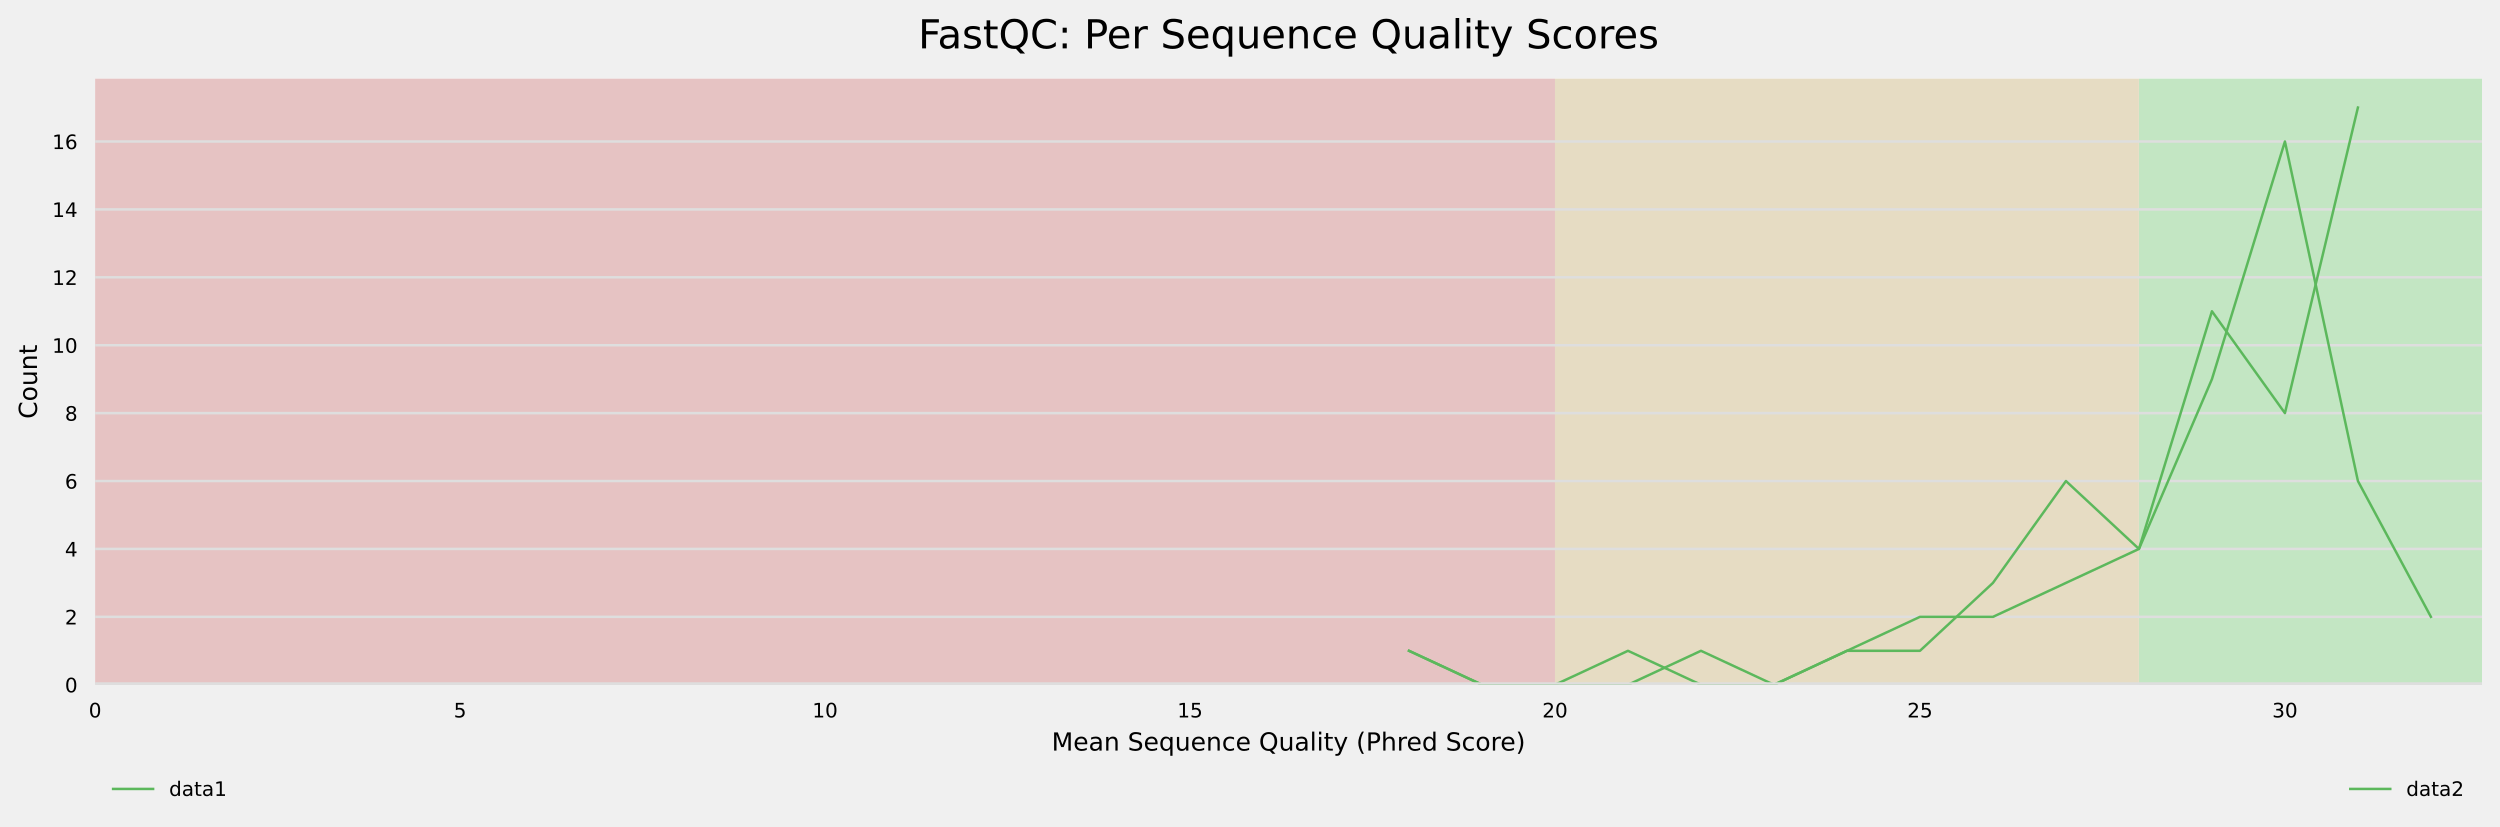
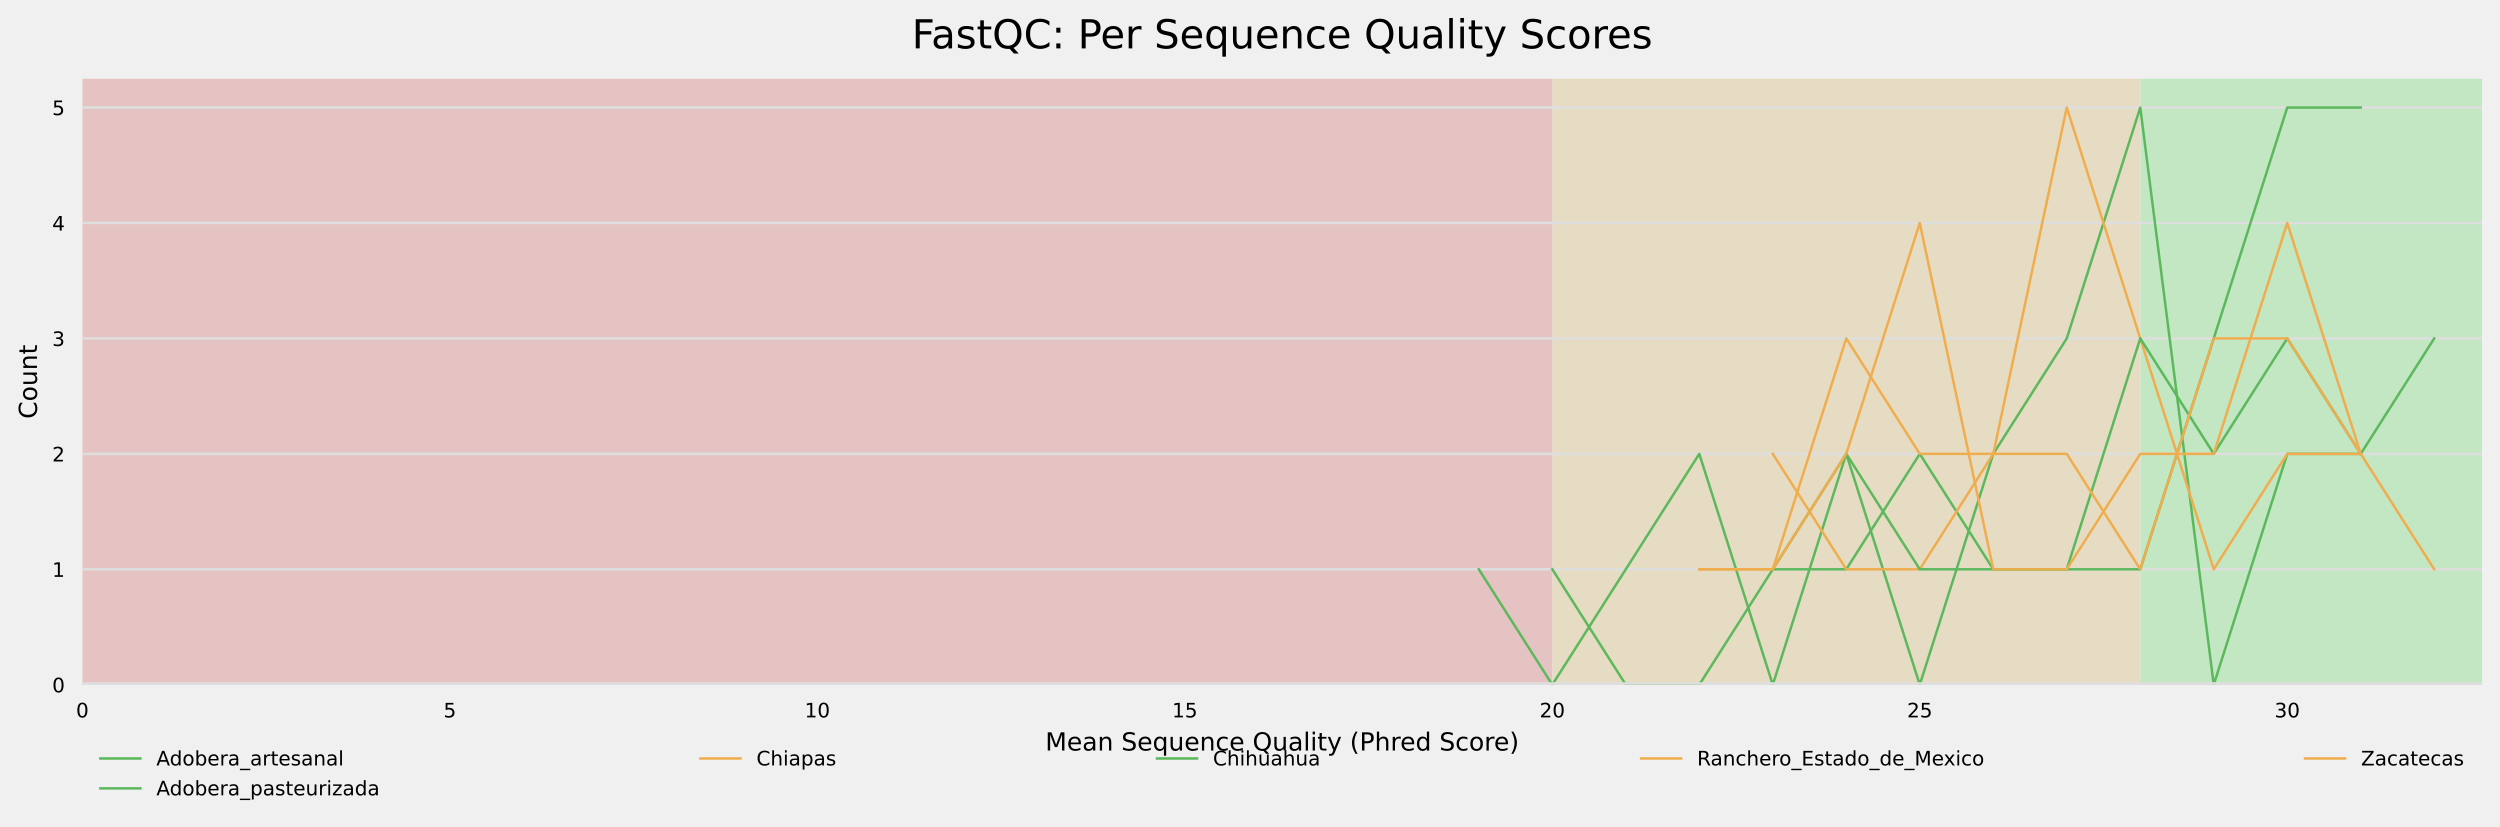
- <svg xmlns="http://www.w3.org/2000/svg" xmlns:xlink="http://www.w3.org/1999/xlink" width="1000.318pt" height="330.542pt" viewBox="0 0 1000.318 330.542" version="1.1">
+ <svg xmlns="http://www.w3.org/2000/svg" xmlns:xlink="http://www.w3.org/1999/xlink" width="1000.358pt" height="330.542pt" viewBox="0 0 1000.358 330.542" version="1.1">
  <defs>
    <style type="text/css">*{stroke-linejoin: round; stroke-linecap: butt}</style>
  </defs>
  <g id="figure_1">
    <g id="axes_1">
      <g id="patch_1">
-         <path d="M 38.058 273.99  L 993.118 273.99  L 993.118 31.483  L 38.058 31.483  z " style="fill: #ffffff" />
+         <path d="M 32.968 273.99  L 993.158 273.99  L 993.158 31.483  L 32.968 31.483  z " style="fill: #ffffff" />
      </g>
      <g id="patch_2">
-         <path d="M 855.847 273.99  L 2958.731 273.99  L 2958.731 31.483  L 855.847 31.483  z " clip-path="url(#p260c1f406e)" style="fill: #c3e6c3" />
+         <path d="M 856.408 273.99  L 2973.826 273.99  L 2973.826 31.483  L 856.408 31.483  z " clip-path="url(#p44d8671f5c)" style="fill: #c3e6c3" />
      </g>
      <g id="patch_3">
-         <path d="M 622.193 273.99  L 855.847 273.99  L 855.847 31.483  L 622.193 31.483  z " clip-path="url(#p260c1f406e)" style="fill: #e6dcc3" />
+         <path d="M 621.14 273.99  L 856.408 273.99  L 856.408 31.483  L 621.14 31.483  z " clip-path="url(#p44d8671f5c)" style="fill: #e6dcc3" />
      </g>
      <g id="patch_4">
-         <path d="M 38.058 273.99  L 622.193 273.99  L 622.193 31.483  L 38.058 31.483  z " clip-path="url(#p260c1f406e)" style="fill: #e6c3c3" />
+         <path d="M 32.968 273.99  L 621.14 273.99  L 621.14 31.483  L 32.968 31.483  z " clip-path="url(#p44d8671f5c)" style="fill: #e6c3c3" />
      </g>
      <g id="matplotlib.axis_1">
        <g id="xtick_1">
          <g id="text_1">
-             <g transform="translate(35.51313 287.0688)scale(0.08 -0.08)">
+             <g transform="translate(30.42312 287.0688)scale(0.08 -0.08)">
              <defs>
                <path id="DejaVuSans-30" d="M 2034 4250  Q 1547 4250 1301 3770  Q 1056 3291 1056 2328  Q 1056 1369 1301 889  Q 1547 409 2034 409  Q 2525 409 2770 889  Q 3016 1369 3016 2328  Q 3016 3291 2770 3770  Q 2525 4250 2034 4250  z M 2034 4750  Q 2819 4750 3233 4129  Q 3647 3509 3647 2328  Q 3647 1150 3233 529  Q 2819 -91 2034 -91  Q 1250 -91 836 529  Q 422 1150 422 2328  Q 422 3509 836 4129  Q 1250 4750 2034 4750  z " transform="scale(0.015625)" />
              </defs>
              <use xlink:href="#DejaVuSans-30" />
            </g>
          </g>
        </g>
        <g id="xtick_2">
          <g id="text_2">
-             <g transform="translate(181.5468 287.0688)scale(0.08 -0.08)">
+             <g transform="translate(177.466 287.0688)scale(0.08 -0.08)">
              <defs>
                <path id="DejaVuSans-35" d="M 691 4666  L 3169 4666  L 3169 4134  L 1269 4134  L 1269 2991  Q 1406 3038 1543 3061  Q 1681 3084 1819 3084  Q 2600 3084 3056 2656  Q 3513 2228 3513 1497  Q 3513 744 3044 326  Q 2575 -91 1722 -91  Q 1428 -91 1123 -41  Q 819 9 494 109  L 494 744  Q 775 591 1075 516  Q 1375 441 1709 441  Q 2250 441 2565 725  Q 2881 1009 2881 1497  Q 2881 1984 2565 2268  Q 2250 2553 1709 2553  Q 1456 2553 1204 2497  Q 953 2441 691 2322  L 691 4666  z " transform="scale(0.015625)" />
              </defs>
              <use xlink:href="#DejaVuSans-35" />
            </g>
          </g>
        </g>
        <g id="xtick_3">
          <g id="text_3">
-             <g transform="translate(325.0354 287.0688)scale(0.08 -0.08)">
+             <g transform="translate(321.9639 287.0688)scale(0.08 -0.08)">
              <defs>
                <path id="DejaVuSans-31" d="M 794 531  L 1825 531  L 1825 4091  L 703 3866  L 703 4441  L 1819 4666  L 2450 4666  L 2450 531  L 3481 531  L 3481 0  L 794 0  L 794 531  z " transform="scale(0.015625)" />
              </defs>
              <use xlink:href="#DejaVuSans-31" />
              <use xlink:href="#DejaVuSans-30" x="63.623" />
            </g>
          </g>
        </g>
        <g id="xtick_4">
          <g id="text_4">
-             <g transform="translate(471.069 287.0688)scale(0.08 -0.08)">
+             <g transform="translate(469.0068 287.0688)scale(0.08 -0.08)">
              <use xlink:href="#DejaVuSans-31" />
              <use xlink:href="#DejaVuSans-35" x="63.623" />
            </g>
          </g>
        </g>
        <g id="xtick_5">
          <g id="text_5">
-             <g transform="translate(617.1027 287.0688)scale(0.08 -0.08)">
+             <g transform="translate(616.0496 287.0688)scale(0.08 -0.08)">
              <defs>
                <path id="DejaVuSans-32" d="M 1228 531  L 3431 531  L 3431 0  L 469 0  L 469 531  Q 828 903 1448 1529  Q 2069 2156 2228 2338  Q 2531 2678 2651 2914  Q 2772 3150 2772 3378  Q 2772 3750 2511 3984  Q 2250 4219 1831 4219  Q 1534 4219 1204 4116  Q 875 4013 500 3803  L 500 4441  Q 881 4594 1212 4672  Q 1544 4750 1819 4750  Q 2544 4750 2975 4387  Q 3406 4025 3406 3419  Q 3406 3131 3298 2873  Q 3191 2616 2906 2266  Q 2828 2175 2409 1742  Q 1991 1309 1228 531  z " transform="scale(0.015625)" />
              </defs>
              <use xlink:href="#DejaVuSans-32" />
              <use xlink:href="#DejaVuSans-30" x="63.623" />
            </g>
          </g>
        </g>
        <g id="xtick_6">
          <g id="text_6">
-             <g transform="translate(763.1363 287.0688)scale(0.08 -0.08)">
+             <g transform="translate(763.0925 287.0688)scale(0.08 -0.08)">
              <use xlink:href="#DejaVuSans-32" />
              <use xlink:href="#DejaVuSans-35" x="63.623" />
            </g>
          </g>
        </g>
        <g id="xtick_7">
          <g id="text_7">
-             <g transform="translate(909.17 287.0688)scale(0.08 -0.08)">
+             <g transform="translate(910.1354 287.0688)scale(0.08 -0.08)">
              <defs>
                <path id="DejaVuSans-33" d="M 2597 2516  Q 3050 2419 3304 2112  Q 3559 1806 3559 1356  Q 3559 666 3084 287  Q 2609 -91 1734 -91  Q 1441 -91 1130 -33  Q 819 25 488 141  L 488 750  Q 750 597 1062 519  Q 1375 441 1716 441  Q 2309 441 2620 675  Q 2931 909 2931 1356  Q 2931 1769 2642 2001  Q 2353 2234 1838 2234  L 1294 2234  L 1294 2753  L 1863 2753  Q 2328 2753 2575 2939  Q 2822 3125 2822 3475  Q 2822 3834 2567 4026  Q 2313 4219 1838 4219  Q 1578 4219 1281 4162  Q 984 4106 628 3988  L 628 4550  Q 988 4650 1302 4700  Q 1616 4750 1894 4750  Q 2613 4750 3031 4423  Q 3450 4097 3450 3541  Q 3450 3153 3228 2886  Q 3006 2619 2597 2516  z " transform="scale(0.015625)" />
              </defs>
              <use xlink:href="#DejaVuSans-33" />
              <use xlink:href="#DejaVuSans-30" x="63.623" />
            </g>
          </g>
        </g>
        <g id="text_8">
-           <g transform="translate(420.7959 300.331)scale(0.1 -0.1)">
+           <g transform="translate(418.2709 300.331)scale(0.1 -0.1)">
            <defs>
              <path id="DejaVuSans-4d" d="M 628 4666  L 1569 4666  L 2759 1491  L 3956 4666  L 4897 4666  L 4897 0  L 4281 0  L 4281 4097  L 3078 897  L 2444 897  L 1241 4097  L 1241 0  L 628 0  L 628 4666  z " transform="scale(0.015625)" />
              <path id="DejaVuSans-65" d="M 3597 1894  L 3597 1613  L 953 1613  Q 991 1019 1311 708  Q 1631 397 2203 397  Q 2534 397 2845 478  Q 3156 559 3463 722  L 3463 178  Q 3153 47 2828 -22  Q 2503 -91 2169 -91  Q 1331 -91 842 396  Q 353 884 353 1716  Q 353 2575 817 3079  Q 1281 3584 2069 3584  Q 2775 3584 3186 3129  Q 3597 2675 3597 1894  z M 3022 2063  Q 3016 2534 2758 2815  Q 2500 3097 2075 3097  Q 1594 3097 1305 2825  Q 1016 2553 972 2059  L 3022 2063  z " transform="scale(0.015625)" />
              <path id="DejaVuSans-61" d="M 2194 1759  Q 1497 1759 1228 1600  Q 959 1441 959 1056  Q 959 750 1161 570  Q 1363 391 1709 391  Q 2188 391 2477 730  Q 2766 1069 2766 1631  L 2766 1759  L 2194 1759  z M 3341 1997  L 3341 0  L 2766 0  L 2766 531  Q 2569 213 2275 61  Q 1981 -91 1556 -91  Q 1019 -91 701 211  Q 384 513 384 1019  Q 384 1609 779 1909  Q 1175 2209 1959 2209  L 2766 2209  L 2766 2266  Q 2766 2663 2505 2880  Q 2244 3097 1772 3097  Q 1472 3097 1187 3025  Q 903 2953 641 2809  L 641 3341  Q 956 3463 1253 3523  Q 1550 3584 1831 3584  Q 2591 3584 2966 3190  Q 3341 2797 3341 1997  z " transform="scale(0.015625)" />
              <path id="DejaVuSans-6e" d="M 3513 2113  L 3513 0  L 2938 0  L 2938 2094  Q 2938 2591 2744 2837  Q 2550 3084 2163 3084  Q 1697 3084 1428 2787  Q 1159 2491 1159 1978  L 1159 0  L 581 0  L 581 3500  L 1159 3500  L 1159 2956  Q 1366 3272 1645 3428  Q 1925 3584 2291 3584  Q 2894 3584 3203 3211  Q 3513 2838 3513 2113  z " transform="scale(0.015625)" />
              <path id="DejaVuSans-20" transform="scale(0.015625)" />
              <path id="DejaVuSans-53" d="M 3425 4513  L 3425 3897  Q 3066 4069 2747 4153  Q 2428 4238 2131 4238  Q 1616 4238 1336 4038  Q 1056 3838 1056 3469  Q 1056 3159 1242 3001  Q 1428 2844 1947 2747  L 2328 2669  Q 3034 2534 3370 2195  Q 3706 1856 3706 1288  Q 3706 609 3251 259  Q 2797 -91 1919 -91  Q 1588 -91 1214 -16  Q 841 59 441 206  L 441 856  Q 825 641 1194 531  Q 1563 422 1919 422  Q 2459 422 2753 634  Q 3047 847 3047 1241  Q 3047 1584 2836 1778  Q 2625 1972 2144 2069  L 1759 2144  Q 1053 2284 737 2584  Q 422 2884 422 3419  Q 422 4038 858 4394  Q 1294 4750 2059 4750  Q 2388 4750 2728 4690  Q 3069 4631 3425 4513  z " transform="scale(0.015625)" />
              <path id="DejaVuSans-71" d="M 947 1747  Q 947 1113 1208 752  Q 1469 391 1925 391  Q 2381 391 2643 752  Q 2906 1113 2906 1747  Q 2906 2381 2643 2742  Q 2381 3103 1925 3103  Q 1469 3103 1208 2742  Q 947 2381 947 1747  z M 2906 525  Q 2725 213 2448 61  Q 2172 -91 1784 -91  Q 1150 -91 751 415  Q 353 922 353 1747  Q 353 2572 751 3078  Q 1150 3584 1784 3584  Q 2172 3584 2448 3432  Q 2725 3281 2906 2969  L 2906 3500  L 3481 3500  L 3481 -1331  L 2906 -1331  L 2906 525  z " transform="scale(0.015625)" />
              <path id="DejaVuSans-75" d="M 544 1381  L 544 3500  L 1119 3500  L 1119 1403  Q 1119 906 1312 657  Q 1506 409 1894 409  Q 2359 409 2629 706  Q 2900 1003 2900 1516  L 2900 3500  L 3475 3500  L 3475 0  L 2900 0  L 2900 538  Q 2691 219 2414 64  Q 2138 -91 1772 -91  Q 1169 -91 856 284  Q 544 659 544 1381  z M 1991 3584  L 1991 3584  z " transform="scale(0.015625)" />
              <path id="DejaVuSans-63" d="M 3122 3366  L 3122 2828  Q 2878 2963 2633 3030  Q 2388 3097 2138 3097  Q 1578 3097 1268 2742  Q 959 2388 959 1747  Q 959 1106 1268 751  Q 1578 397 2138 397  Q 2388 397 2633 464  Q 2878 531 3122 666  L 3122 134  Q 2881 22 2623 -34  Q 2366 -91 2075 -91  Q 1284 -91 818 406  Q 353 903 353 1747  Q 353 2603 823 3093  Q 1294 3584 2113 3584  Q 2378 3584 2631 3529  Q 2884 3475 3122 3366  z " transform="scale(0.015625)" />
              <path id="DejaVuSans-51" d="M 2522 4238  Q 1834 4238 1429 3725  Q 1025 3213 1025 2328  Q 1025 1447 1429 934  Q 1834 422 2522 422  Q 3209 422 3611 934  Q 4013 1447 4013 2328  Q 4013 3213 3611 3725  Q 3209 4238 2522 4238  z M 3406 84  L 4238 -825  L 3475 -825  L 2784 -78  Q 2681 -84 2626 -87  Q 2572 -91 2522 -91  Q 1538 -91 948 567  Q 359 1225 359 2328  Q 359 3434 948 4092  Q 1538 4750 2522 4750  Q 3503 4750 4090 4092  Q 4678 3434 4678 2328  Q 4678 1516 4351 937  Q 4025 359 3406 84  z " transform="scale(0.015625)" />
              <path id="DejaVuSans-6c" d="M 603 4863  L 1178 4863  L 1178 0  L 603 0  L 603 4863  z " transform="scale(0.015625)" />
              <path id="DejaVuSans-69" d="M 603 3500  L 1178 3500  L 1178 0  L 603 0  L 603 3500  z M 603 4863  L 1178 4863  L 1178 4134  L 603 4134  L 603 4863  z " transform="scale(0.015625)" />
              <path id="DejaVuSans-74" d="M 1172 4494  L 1172 3500  L 2356 3500  L 2356 3053  L 1172 3053  L 1172 1153  Q 1172 725 1289 603  Q 1406 481 1766 481  L 2356 481  L 2356 0  L 1766 0  Q 1100 0 847 248  Q 594 497 594 1153  L 594 3053  L 172 3053  L 172 3500  L 594 3500  L 594 4494  L 1172 4494  z " transform="scale(0.015625)" />
              <path id="DejaVuSans-79" d="M 2059 -325  Q 1816 -950 1584 -1140  Q 1353 -1331 966 -1331  L 506 -1331  L 506 -850  L 844 -850  Q 1081 -850 1212 -737  Q 1344 -625 1503 -206  L 1606 56  L 191 3500  L 800 3500  L 1894 763  L 2988 3500  L 3597 3500  L 2059 -325  z " transform="scale(0.015625)" />
              <path id="DejaVuSans-28" d="M 1984 4856  Q 1566 4138 1362 3434  Q 1159 2731 1159 2009  Q 1159 1288 1364 580  Q 1569 -128 1984 -844  L 1484 -844  Q 1016 -109 783 600  Q 550 1309 550 2009  Q 550 2706 781 3412  Q 1013 4119 1484 4856  L 1984 4856  z " transform="scale(0.015625)" />
              <path id="DejaVuSans-50" d="M 1259 4147  L 1259 2394  L 2053 2394  Q 2494 2394 2734 2622  Q 2975 2850 2975 3272  Q 2975 3691 2734 3919  Q 2494 4147 2053 4147  L 1259 4147  z M 628 4666  L 2053 4666  Q 2838 4666 3239 4311  Q 3641 3956 3641 3272  Q 3641 2581 3239 2228  Q 2838 1875 2053 1875  L 1259 1875  L 1259 0  L 628 0  L 628 4666  z " transform="scale(0.015625)" />
              <path id="DejaVuSans-68" d="M 3513 2113  L 3513 0  L 2938 0  L 2938 2094  Q 2938 2591 2744 2837  Q 2550 3084 2163 3084  Q 1697 3084 1428 2787  Q 1159 2491 1159 1978  L 1159 0  L 581 0  L 581 4863  L 1159 4863  L 1159 2956  Q 1366 3272 1645 3428  Q 1925 3584 2291 3584  Q 2894 3584 3203 3211  Q 3513 2838 3513 2113  z " transform="scale(0.015625)" />
              <path id="DejaVuSans-72" d="M 2631 2963  Q 2534 3019 2420 3045  Q 2306 3072 2169 3072  Q 1681 3072 1420 2755  Q 1159 2438 1159 1844  L 1159 0  L 581 0  L 581 3500  L 1159 3500  L 1159 2956  Q 1341 3275 1631 3429  Q 1922 3584 2338 3584  Q 2397 3584 2469 3576  Q 2541 3569 2628 3553  L 2631 2963  z " transform="scale(0.015625)" />
              <path id="DejaVuSans-64" d="M 2906 2969  L 2906 4863  L 3481 4863  L 3481 0  L 2906 0  L 2906 525  Q 2725 213 2448 61  Q 2172 -91 1784 -91  Q 1150 -91 751 415  Q 353 922 353 1747  Q 353 2572 751 3078  Q 1150 3584 1784 3584  Q 2172 3584 2448 3432  Q 2725 3281 2906 2969  z M 947 1747  Q 947 1113 1208 752  Q 1469 391 1925 391  Q 2381 391 2643 752  Q 2906 1113 2906 1747  Q 2906 2381 2643 2742  Q 2381 3103 1925 3103  Q 1469 3103 1208 2742  Q 947 2381 947 1747  z " transform="scale(0.015625)" />
              <path id="DejaVuSans-6f" d="M 1959 3097  Q 1497 3097 1228 2736  Q 959 2375 959 1747  Q 959 1119 1226 758  Q 1494 397 1959 397  Q 2419 397 2687 759  Q 2956 1122 2956 1747  Q 2956 2369 2687 2733  Q 2419 3097 1959 3097  z M 1959 3584  Q 2709 3584 3137 3096  Q 3566 2609 3566 1747  Q 3566 888 3137 398  Q 2709 -91 1959 -91  Q 1206 -91 779 398  Q 353 888 353 1747  Q 353 2609 779 3096  Q 1206 3584 1959 3584  z " transform="scale(0.015625)" />
              <path id="DejaVuSans-29" d="M 513 4856  L 1013 4856  Q 1481 4119 1714 3412  Q 1947 2706 1947 2009  Q 1947 1309 1714 600  Q 1481 -109 1013 -844  L 513 -844  Q 928 -128 1133 580  Q 1338 1288 1338 2009  Q 1338 2731 1133 3434  Q 928 4138 513 4856  z " transform="scale(0.015625)" />
            </defs>
            <use xlink:href="#DejaVuSans-4d" />
            <use xlink:href="#DejaVuSans-65" x="86.279" />
            <use xlink:href="#DejaVuSans-61" x="147.803" />
            <use xlink:href="#DejaVuSans-6e" x="209.082" />
            <use xlink:href="#DejaVuSans-20" x="272.461" />
            <use xlink:href="#DejaVuSans-53" x="304.248" />
            <use xlink:href="#DejaVuSans-65" x="367.725" />
            <use xlink:href="#DejaVuSans-71" x="429.248" />
            <use xlink:href="#DejaVuSans-75" x="492.725" />
            <use xlink:href="#DejaVuSans-65" x="556.104" />
            <use xlink:href="#DejaVuSans-6e" x="617.627" />
            <use xlink:href="#DejaVuSans-63" x="681.006" />
            <use xlink:href="#DejaVuSans-65" x="735.986" />
            <use xlink:href="#DejaVuSans-20" x="797.51" />
            <use xlink:href="#DejaVuSans-51" x="829.297" />
            <use xlink:href="#DejaVuSans-75" x="908.008" />
            <use xlink:href="#DejaVuSans-61" x="971.387" />
            <use xlink:href="#DejaVuSans-6c" x="1032.666" />
            <use xlink:href="#DejaVuSans-69" x="1060.449" />
            <use xlink:href="#DejaVuSans-74" x="1088.232" />
            <use xlink:href="#DejaVuSans-79" x="1127.441" />
            <use xlink:href="#DejaVuSans-20" x="1186.621" />
            <use xlink:href="#DejaVuSans-28" x="1218.408" />
            <use xlink:href="#DejaVuSans-50" x="1257.422" />
            <use xlink:href="#DejaVuSans-68" x="1317.725" />
            <use xlink:href="#DejaVuSans-72" x="1381.104" />
            <use xlink:href="#DejaVuSans-65" x="1419.967" />
            <use xlink:href="#DejaVuSans-64" x="1481.49" />
            <use xlink:href="#DejaVuSans-20" x="1544.967" />
            <use xlink:href="#DejaVuSans-53" x="1576.754" />
            <use xlink:href="#DejaVuSans-63" x="1640.23" />
            <use xlink:href="#DejaVuSans-6f" x="1695.211" />
            <use xlink:href="#DejaVuSans-72" x="1756.393" />
            <use xlink:href="#DejaVuSans-65" x="1795.256" />
            <use xlink:href="#DejaVuSans-29" x="1856.779" />
          </g>
        </g>
      </g>
      <g id="matplotlib.axis_2">
        <g id="ytick_1">
          <g id="line2d_1">
-             <path d="M 38.058 273.99  L 993.118 273.99  " clip-path="url(#p260c1f406e)" style="fill: none; stroke: #dedede; stroke-linecap: square" />
+             <path d="M 32.968 273.99  L 993.158 273.99  " clip-path="url(#p44d8671f5c)" style="fill: none; stroke: #dedede; stroke-linecap: square" />
          </g>
          <g id="text_9">
-             <g transform="translate(25.96813 277.0294)scale(0.08 -0.08)">
+             <g transform="translate(20.87813 277.0294)scale(0.08 -0.08)">
              <use xlink:href="#DejaVuSans-30" />
            </g>
          </g>
        </g>
        <g id="ytick_2">
          <g id="line2d_2">
-             <path d="M 38.058 246.818  L 993.118 246.818  " clip-path="url(#p260c1f406e)" style="fill: none; stroke: #dedede; stroke-linecap: square" />
+             <path d="M 32.968 227.798  L 993.158 227.798  " clip-path="url(#p44d8671f5c)" style="fill: none; stroke: #dedede; stroke-linecap: square" />
          </g>
          <g id="text_10">
-             <g transform="translate(25.96813 249.8578)scale(0.08 -0.08)">
-               <use xlink:href="#DejaVuSans-32" />
+             <g transform="translate(20.87813 230.8376)scale(0.08 -0.08)">
+               <use xlink:href="#DejaVuSans-31" />
            </g>
          </g>
        </g>
        <g id="ytick_3">
          <g id="line2d_3">
-             <path d="M 38.058 219.647  L 993.118 219.647  " clip-path="url(#p260c1f406e)" style="fill: none; stroke: #dedede; stroke-linecap: square" />
+             <path d="M 32.968 181.606  L 993.158 181.606  " clip-path="url(#p44d8671f5c)" style="fill: none; stroke: #dedede; stroke-linecap: square" />
          </g>
          <g id="text_11">
-             <g transform="translate(25.96813 222.6861)scale(0.08 -0.08)">
-               <defs>
-                 <path id="DejaVuSans-34" d="M 2419 4116  L 825 1625  L 2419 1625  L 2419 4116  z M 2253 4666  L 3047 4666  L 3047 1625  L 3713 1625  L 3713 1100  L 3047 1100  L 3047 0  L 2419 0  L 2419 1100  L 313 1100  L 313 1709  L 2253 4666  z " transform="scale(0.015625)" />
-               </defs>
-               <use xlink:href="#DejaVuSans-34" />
+             <g transform="translate(20.87813 184.6457)scale(0.08 -0.08)">
+               <use xlink:href="#DejaVuSans-32" />
            </g>
          </g>
        </g>
        <g id="ytick_4">
          <g id="line2d_4">
-             <path d="M 38.058 192.475  L 993.118 192.475  " clip-path="url(#p260c1f406e)" style="fill: none; stroke: #dedede; stroke-linecap: square" />
+             <path d="M 32.968 135.415  L 993.158 135.415  " clip-path="url(#p44d8671f5c)" style="fill: none; stroke: #dedede; stroke-linecap: square" />
          </g>
          <g id="text_12">
-             <g transform="translate(25.96813 195.5144)scale(0.08 -0.08)">
-               <defs>
-                 <path id="DejaVuSans-36" d="M 2113 2584  Q 1688 2584 1439 2293  Q 1191 2003 1191 1497  Q 1191 994 1439 701  Q 1688 409 2113 409  Q 2538 409 2786 701  Q 3034 994 3034 1497  Q 3034 2003 2786 2293  Q 2538 2584 2113 2584  z M 3366 4563  L 3366 3988  Q 3128 4100 2886 4159  Q 2644 4219 2406 4219  Q 1781 4219 1451 3797  Q 1122 3375 1075 2522  Q 1259 2794 1537 2939  Q 1816 3084 2150 3084  Q 2853 3084 3261 2657  Q 3669 2231 3669 1497  Q 3669 778 3244 343  Q 2819 -91 2113 -91  Q 1303 -91 875 529  Q 447 1150 447 2328  Q 447 3434 972 4092  Q 1497 4750 2381 4750  Q 2619 4750 2861 4703  Q 3103 4656 3366 4563  z " transform="scale(0.015625)" />
-               </defs>
-               <use xlink:href="#DejaVuSans-36" />
+             <g transform="translate(20.87813 138.4539)scale(0.08 -0.08)">
+               <use xlink:href="#DejaVuSans-33" />
            </g>
          </g>
        </g>
        <g id="ytick_5">
          <g id="line2d_5">
-             <path d="M 38.058 165.303  L 993.118 165.303  " clip-path="url(#p260c1f406e)" style="fill: none; stroke: #dedede; stroke-linecap: square" />
+             <path d="M 32.968 89.223  L 993.158 89.223  " clip-path="url(#p44d8671f5c)" style="fill: none; stroke: #dedede; stroke-linecap: square" />
          </g>
          <g id="text_13">
-             <g transform="translate(25.96813 168.3427)scale(0.08 -0.08)">
-               <defs>
-                 <path id="DejaVuSans-38" d="M 2034 2216  Q 1584 2216 1326 1975  Q 1069 1734 1069 1313  Q 1069 891 1326 650  Q 1584 409 2034 409  Q 2484 409 2743 651  Q 3003 894 3003 1313  Q 3003 1734 2745 1975  Q 2488 2216 2034 2216  z M 1403 2484  Q 997 2584 770 2862  Q 544 3141 544 3541  Q 544 4100 942 4425  Q 1341 4750 2034 4750  Q 2731 4750 3128 4425  Q 3525 4100 3525 3541  Q 3525 3141 3298 2862  Q 3072 2584 2669 2484  Q 3125 2378 3379 2068  Q 3634 1759 3634 1313  Q 3634 634 3220 271  Q 2806 -91 2034 -91  Q 1263 -91 848 271  Q 434 634 434 1313  Q 434 1759 690 2068  Q 947 2378 1403 2484  z M 1172 3481  Q 1172 3119 1398 2916  Q 1625 2713 2034 2713  Q 2441 2713 2670 2916  Q 2900 3119 2900 3481  Q 2900 3844 2670 4047  Q 2441 4250 2034 4250  Q 1625 4250 1398 4047  Q 1172 3844 1172 3481  z " transform="scale(0.015625)" />
-               </defs>
-               <use xlink:href="#DejaVuSans-38" />
+             <g transform="translate(20.87813 92.26205)scale(0.08 -0.08)">
+               <defs>
+                 <path id="DejaVuSans-34" d="M 2419 4116  L 825 1625  L 2419 1625  L 2419 4116  z M 2253 4666  L 3047 4666  L 3047 1625  L 3713 1625  L 3713 1100  L 3047 1100  L 3047 0  L 2419 0  L 2419 1100  L 313 1100  L 313 1709  L 2253 4666  z " transform="scale(0.015625)" />
+               </defs>
+               <use xlink:href="#DejaVuSans-34" />
            </g>
          </g>
        </g>
        <g id="ytick_6">
          <g id="line2d_6">
-             <path d="M 38.058 138.132  L 993.118 138.132  " clip-path="url(#p260c1f406e)" style="fill: none; stroke: #dedede; stroke-linecap: square" />
+             <path d="M 32.968 43.031  L 993.158 43.031  " clip-path="url(#p44d8671f5c)" style="fill: none; stroke: #dedede; stroke-linecap: square" />
          </g>
          <g id="text_14">
-             <g transform="translate(20.87813 141.1711)scale(0.08 -0.08)">
-               <use xlink:href="#DejaVuSans-31" />
-               <use xlink:href="#DejaVuSans-30" x="63.623" />
-             </g>
-           </g>
-         </g>
-         <g id="ytick_7">
-           <g id="line2d_7">
-             <path d="M 38.058 110.96  L 993.118 110.96  " clip-path="url(#p260c1f406e)" style="fill: none; stroke: #dedede; stroke-linecap: square" />
-           </g>
-           <g id="text_15">
-             <g transform="translate(20.87813 113.9994)scale(0.08 -0.08)">
-               <use xlink:href="#DejaVuSans-31" />
-               <use xlink:href="#DejaVuSans-32" x="63.623" />
-             </g>
-           </g>
-         </g>
-         <g id="ytick_8">
-           <g id="line2d_8">
-             <path d="M 38.058 83.788  L 993.118 83.788  " clip-path="url(#p260c1f406e)" style="fill: none; stroke: #dedede; stroke-linecap: square" />
-           </g>
-           <g id="text_16">
-             <g transform="translate(20.87813 86.82771)scale(0.08 -0.08)">
-               <use xlink:href="#DejaVuSans-31" />
-               <use xlink:href="#DejaVuSans-34" x="63.623" />
-             </g>
-           </g>
-         </g>
-         <g id="ytick_9">
-           <g id="line2d_9">
-             <path d="M 38.058 56.617  L 993.118 56.617  " clip-path="url(#p260c1f406e)" style="fill: none; stroke: #dedede; stroke-linecap: square" />
-           </g>
-           <g id="text_17">
-             <g transform="translate(20.87813 59.65603)scale(0.08 -0.08)">
-               <use xlink:href="#DejaVuSans-31" />
-               <use xlink:href="#DejaVuSans-36" x="63.623" />
-             </g>
-           </g>
-         </g>
-         <g id="text_18">
+             <g transform="translate(20.87813 46.0702)scale(0.08 -0.08)">
+               <use xlink:href="#DejaVuSans-35" />
+             </g>
+           </g>
+         </g>
+         <g id="text_15">
          <g transform="translate(14.79844 167.5849)rotate(-90)scale(0.1 -0.1)">
            <defs>
              <path id="DejaVuSans-43" d="M 4122 4306  L 4122 3641  Q 3803 3938 3442 4084  Q 3081 4231 2675 4231  Q 1875 4231 1450 3742  Q 1025 3253 1025 2328  Q 1025 1406 1450 917  Q 1875 428 2675 428  Q 3081 428 3442 575  Q 3803 722 4122 1019  L 4122 359  Q 3791 134 3420 21  Q 3050 -91 2638 -91  Q 1578 -91 968 557  Q 359 1206 359 2328  Q 359 3453 968 4101  Q 1578 4750 2638 4750  Q 3056 4750 3426 4639  Q 3797 4528 4122 4306  z " transform="scale(0.015625)" />
            </defs>
            <use xlink:href="#DejaVuSans-43" />
            <use xlink:href="#DejaVuSans-6f" x="69.824" />
            <use xlink:href="#DejaVuSans-75" x="131.006" />
            <use xlink:href="#DejaVuSans-6e" x="194.385" />
            <use xlink:href="#DejaVuSans-74" x="257.764" />
          </g>
        </g>
      </g>
+       <g id="line2d_7">
+         <path d="M 591.731 227.798  L 621.14 273.99  L 650.548 227.798  L 679.957 181.606  L 709.365 273.99  L 738.774 181.606  L 768.183 273.99  L 797.591 181.606  L 827 135.415  L 856.408 43.031  L 885.817 273.99  L 915.225 181.606  L 944.634 181.606  " clip-path="url(#p44d8671f5c)" style="fill: none; stroke: #5cb85c; stroke-linecap: square" />
+       </g>
+       <g id="line2d_8">
+         <path d="M 709.365 227.798  L 738.774 227.798  L 768.183 181.606  L 797.591 227.798  L 827 227.798  L 856.408 227.798  L 885.817 135.415  L 915.225 43.031  L 944.634 43.031  " clip-path="url(#p44d8671f5c)" style="fill: none; stroke: #5cb85c; stroke-linecap: square" />
+       </g>
+       <g id="line2d_9">
+         <path d="M 709.365 181.606  L 738.774 227.798  L 768.183 227.798  L 797.591 181.606  L 827 43.031  L 856.408 135.415  L 885.817 227.798  L 915.225 181.606  L 944.634 181.606  L 974.043 227.798  " clip-path="url(#p44d8671f5c)" style="fill: none; stroke: #f0ad4e; stroke-linecap: square" />
+       </g>
      <g id="line2d_10">
-         <path d="M 563.779 260.404  L 592.986 273.99  L 622.193 273.99  L 651.399 273.99  L 680.606 260.404  L 709.813 273.99  L 739.02 260.404  L 768.226 260.404  L 797.433 233.233  L 826.64 192.475  L 855.847 219.647  L 885.053 151.718  L 914.26 56.617  L 943.467 192.475  L 972.673 246.818  " clip-path="url(#p260c1f406e)" style="fill: none; stroke: #5cb85c; stroke-linecap: square" />
+         <path d="M 621.14 227.798  L 650.548 273.99  L 679.957 273.99  L 709.365 227.798  L 738.774 181.606  L 768.183 227.798  L 797.591 227.798  L 827 227.798  L 856.408 135.415  L 885.817 181.606  L 915.225 135.415  L 944.634 181.606  L 974.043 135.415  " clip-path="url(#p44d8671f5c)" style="fill: none; stroke: #5cb85c; stroke-linecap: square" />
      </g>
      <g id="line2d_11">
-         <path d="M 563.779 260.404  L 592.986 273.99  L 622.193 273.99  L 651.399 260.404  L 680.606 273.99  L 709.813 273.99  L 739.02 260.404  L 768.226 246.818  L 797.433 246.818  L 826.64 233.233  L 855.847 219.647  L 885.053 124.546  L 914.26 165.303  L 943.467 43.031  " clip-path="url(#p260c1f406e)" style="fill: none; stroke: #5cb85c; stroke-linecap: square" />
+         <path d="M 679.957 227.798  L 709.365 227.798  L 738.774 135.415  L 768.183 181.606  L 797.591 181.606  L 827 181.606  L 856.408 227.798  L 885.817 135.415  L 915.225 135.415  L 944.634 181.606  " clip-path="url(#p44d8671f5c)" style="fill: none; stroke: #f0ad4e; stroke-linecap: square" />
      </g>
      <g id="line2d_12">
-         <path d="M 38.058 273.99  L 993.118 273.99  " clip-path="url(#p260c1f406e)" style="fill: none; stroke: #dedede; stroke-width: 2; stroke-linecap: square" />
-       </g>
-       <g id="text_19">
-         <g transform="translate(367.3956 19.3575)scale(0.16 -0.16)">
+         <path d="M 679.957 227.798  L 709.365 227.798  L 738.774 181.606  L 768.183 89.223  L 797.591 227.798  L 827 227.798  L 856.408 181.606  L 885.817 181.606  L 915.225 89.223  L 944.634 181.606  " clip-path="url(#p44d8671f5c)" style="fill: none; stroke: #f0ad4e; stroke-linecap: square" />
+       </g>
+       <g id="line2d_13">
+         <path d="M 32.968 273.99  L 993.158 273.99  " clip-path="url(#p44d8671f5c)" style="fill: none; stroke: #dedede; stroke-width: 2; stroke-linecap: square" />
+       </g>
+       <g id="text_16">
+         <g transform="translate(364.8706 19.3575)scale(0.16 -0.16)">
          <defs>
            <path id="DejaVuSans-46" d="M 628 4666  L 3309 4666  L 3309 4134  L 1259 4134  L 1259 2759  L 3109 2759  L 3109 2228  L 1259 2228  L 1259 0  L 628 0  L 628 4666  z " transform="scale(0.015625)" />
            <path id="DejaVuSans-73" d="M 2834 3397  L 2834 2853  Q 2591 2978 2328 3040  Q 2066 3103 1784 3103  Q 1356 3103 1142 2972  Q 928 2841 928 2578  Q 928 2378 1081 2264  Q 1234 2150 1697 2047  L 1894 2003  Q 2506 1872 2764 1633  Q 3022 1394 3022 966  Q 3022 478 2636 193  Q 2250 -91 1575 -91  Q 1294 -91 989 -36  Q 684 19 347 128  L 347 722  Q 666 556 975 473  Q 1284 391 1588 391  Q 1994 391 2212 530  Q 2431 669 2431 922  Q 2431 1156 2273 1281  Q 2116 1406 1581 1522  L 1381 1569  Q 847 1681 609 1914  Q 372 2147 372 2553  Q 372 3047 722 3315  Q 1072 3584 1716 3584  Q 2034 3584 2315 3537  Q 2597 3491 2834 3397  z " transform="scale(0.015625)" />
            <path id="DejaVuSans-3a" d="M 750 794  L 1409 794  L 1409 0  L 750 0  L 750 794  z M 750 3309  L 1409 3309  L 1409 2516  L 750 2516  L 750 3309  z " transform="scale(0.015625)" />
          </defs>
          <use xlink:href="#DejaVuSans-46" />
          <use xlink:href="#DejaVuSans-61" x="48.395" />
          <use xlink:href="#DejaVuSans-73" x="109.674" />
          <use xlink:href="#DejaVuSans-74" x="161.773" />
          <use xlink:href="#DejaVuSans-51" x="200.982" />
          <use xlink:href="#DejaVuSans-43" x="279.693" />
          <use xlink:href="#DejaVuSans-3a" x="349.518" />
          <use xlink:href="#DejaVuSans-20" x="383.209" />
          <use xlink:href="#DejaVuSans-50" x="414.996" />
          <use xlink:href="#DejaVuSans-65" x="471.674" />
          <use xlink:href="#DejaVuSans-72" x="533.197" />
          <use xlink:href="#DejaVuSans-20" x="574.311" />
          <use xlink:href="#DejaVuSans-53" x="606.098" />
          <use xlink:href="#DejaVuSans-65" x="669.574" />
          <use xlink:href="#DejaVuSans-71" x="731.098" />
          <use xlink:href="#DejaVuSans-75" x="794.574" />
          <use xlink:href="#DejaVuSans-65" x="857.953" />
          <use xlink:href="#DejaVuSans-6e" x="919.477" />
          <use xlink:href="#DejaVuSans-63" x="982.855" />
          <use xlink:href="#DejaVuSans-65" x="1037.836" />
          <use xlink:href="#DejaVuSans-20" x="1099.359" />
          <use xlink:href="#DejaVuSans-51" x="1131.146" />
          <use xlink:href="#DejaVuSans-75" x="1209.857" />
          <use xlink:href="#DejaVuSans-61" x="1273.236" />
          <use xlink:href="#DejaVuSans-6c" x="1334.516" />
          <use xlink:href="#DejaVuSans-69" x="1362.299" />
          <use xlink:href="#DejaVuSans-74" x="1390.082" />
          <use xlink:href="#DejaVuSans-79" x="1429.291" />
          <use xlink:href="#DejaVuSans-20" x="1488.471" />
          <use xlink:href="#DejaVuSans-53" x="1520.258" />
          <use xlink:href="#DejaVuSans-63" x="1583.734" />
          <use xlink:href="#DejaVuSans-6f" x="1638.715" />
          <use xlink:href="#DejaVuSans-72" x="1699.896" />
          <use xlink:href="#DejaVuSans-65" x="1738.76" />
          <use xlink:href="#DejaVuSans-73" x="1800.283" />
        </g>
      </g>
      <g id="legend_1">
-         <g id="line2d_13">
-           <path d="M 45.258 315.678  L 53.258 315.678  L 61.258 315.678  " style="fill: none; stroke: #5cb85c; stroke-linecap: square" />
+         <g id="line2d_14">
+           <path d="M 40.168 303.49  L 48.168 303.49  L 56.168 303.49  " style="fill: none; stroke: #5cb85c; stroke-linecap: square" />
+         </g>
+         <g id="text_17">
+           <g transform="translate(62.56813 306.2904)scale(0.08 -0.08)">
+             <defs>
+               <path id="DejaVuSans-41" d="M 2188 4044  L 1331 1722  L 3047 1722  L 2188 4044  z M 1831 4666  L 2547 4666  L 4325 0  L 3669 0  L 3244 1197  L 1141 1197  L 716 0  L 50 0  L 1831 4666  z " transform="scale(0.015625)" />
+               <path id="DejaVuSans-62" d="M 3116 1747  Q 3116 2381 2855 2742  Q 2594 3103 2138 3103  Q 1681 3103 1420 2742  Q 1159 2381 1159 1747  Q 1159 1113 1420 752  Q 1681 391 2138 391  Q 2594 391 2855 752  Q 3116 1113 3116 1747  z M 1159 2969  Q 1341 3281 1617 3432  Q 1894 3584 2278 3584  Q 2916 3584 3314 3078  Q 3713 2572 3713 1747  Q 3713 922 3314 415  Q 2916 -91 2278 -91  Q 1894 -91 1617 61  Q 1341 213 1159 525  L 1159 0  L 581 0  L 581 4863  L 1159 4863  L 1159 2969  z " transform="scale(0.015625)" />
+               <path id="DejaVuSans-5f" d="M 3263 -1063  L 3263 -1509  L -63 -1509  L -63 -1063  L 3263 -1063  z " transform="scale(0.015625)" />
+             </defs>
+             <use xlink:href="#DejaVuSans-41" />
+             <use xlink:href="#DejaVuSans-64" x="66.658" />
+             <use xlink:href="#DejaVuSans-6f" x="130.135" />
+             <use xlink:href="#DejaVuSans-62" x="191.316" />
+             <use xlink:href="#DejaVuSans-65" x="254.793" />
+             <use xlink:href="#DejaVuSans-72" x="316.316" />
+             <use xlink:href="#DejaVuSans-61" x="357.43" />
+             <use xlink:href="#DejaVuSans-5f" x="418.709" />
+             <use xlink:href="#DejaVuSans-61" x="468.709" />
+             <use xlink:href="#DejaVuSans-72" x="529.988" />
+             <use xlink:href="#DejaVuSans-74" x="571.102" />
+             <use xlink:href="#DejaVuSans-65" x="610.311" />
+             <use xlink:href="#DejaVuSans-73" x="671.834" />
+             <use xlink:href="#DejaVuSans-61" x="723.934" />
+             <use xlink:href="#DejaVuSans-6e" x="785.213" />
+             <use xlink:href="#DejaVuSans-61" x="848.592" />
+             <use xlink:href="#DejaVuSans-6c" x="909.871" />
+           </g>
+         </g>
+         <g id="line2d_15">
+           <path d="M 40.168 315.455  L 48.168 315.455  L 56.168 315.455  " style="fill: none; stroke: #5cb85c; stroke-linecap: square" />
+         </g>
+         <g id="text_18">
+           <g transform="translate(62.56813 318.2554)scale(0.08 -0.08)">
+             <defs>
+               <path id="DejaVuSans-70" d="M 1159 525  L 1159 -1331  L 581 -1331  L 581 3500  L 1159 3500  L 1159 2969  Q 1341 3281 1617 3432  Q 1894 3584 2278 3584  Q 2916 3584 3314 3078  Q 3713 2572 3713 1747  Q 3713 922 3314 415  Q 2916 -91 2278 -91  Q 1894 -91 1617 61  Q 1341 213 1159 525  z M 3116 1747  Q 3116 2381 2855 2742  Q 2594 3103 2138 3103  Q 1681 3103 1420 2742  Q 1159 2381 1159 1747  Q 1159 1113 1420 752  Q 1681 391 2138 391  Q 2594 391 2855 752  Q 3116 1113 3116 1747  z " transform="scale(0.015625)" />
+               <path id="DejaVuSans-7a" d="M 353 3500  L 3084 3500  L 3084 2975  L 922 459  L 3084 459  L 3084 0  L 275 0  L 275 525  L 2438 3041  L 353 3041  L 353 3500  z " transform="scale(0.015625)" />
+             </defs>
+             <use xlink:href="#DejaVuSans-41" />
+             <use xlink:href="#DejaVuSans-64" x="66.658" />
+             <use xlink:href="#DejaVuSans-6f" x="130.135" />
+             <use xlink:href="#DejaVuSans-62" x="191.316" />
+             <use xlink:href="#DejaVuSans-65" x="254.793" />
+             <use xlink:href="#DejaVuSans-72" x="316.316" />
+             <use xlink:href="#DejaVuSans-61" x="357.43" />
+             <use xlink:href="#DejaVuSans-5f" x="418.709" />
+             <use xlink:href="#DejaVuSans-70" x="468.709" />
+             <use xlink:href="#DejaVuSans-61" x="532.186" />
+             <use xlink:href="#DejaVuSans-73" x="593.465" />
+             <use xlink:href="#DejaVuSans-74" x="645.564" />
+             <use xlink:href="#DejaVuSans-65" x="684.773" />
+             <use xlink:href="#DejaVuSans-75" x="746.297" />
+             <use xlink:href="#DejaVuSans-72" x="809.676" />
+             <use xlink:href="#DejaVuSans-69" x="850.789" />
+             <use xlink:href="#DejaVuSans-7a" x="878.572" />
+             <use xlink:href="#DejaVuSans-61" x="931.062" />
+             <use xlink:href="#DejaVuSans-64" x="992.342" />
+             <use xlink:href="#DejaVuSans-61" x="1055.818" />
+           </g>
+         </g>
+         <g id="line2d_16">
+           <path d="M 280.287 303.49  L 288.287 303.49  L 296.287 303.49  " style="fill: none; stroke: #f0ad4e; stroke-linecap: square" />
+         </g>
+         <g id="text_19">
+           <g transform="translate(302.6872 306.2904)scale(0.08 -0.08)">
+             <use xlink:href="#DejaVuSans-43" />
+             <use xlink:href="#DejaVuSans-68" x="69.824" />
+             <use xlink:href="#DejaVuSans-69" x="133.203" />
+             <use xlink:href="#DejaVuSans-61" x="160.986" />
+             <use xlink:href="#DejaVuSans-70" x="222.266" />
+             <use xlink:href="#DejaVuSans-61" x="285.742" />
+             <use xlink:href="#DejaVuSans-73" x="347.021" />
+           </g>
+         </g>
+         <g id="line2d_17">
+           <path d="M 462.966 303.49  L 470.966 303.49  L 478.966 303.49  " style="fill: none; stroke: #5cb85c; stroke-linecap: square" />
        </g>
        <g id="text_20">
-           <g transform="translate(67.65812 318.4779)scale(0.08 -0.08)">
-             <use xlink:href="#DejaVuSans-64" />
-             <use xlink:href="#DejaVuSans-61" x="63.477" />
-             <use xlink:href="#DejaVuSans-74" x="124.756" />
-             <use xlink:href="#DejaVuSans-61" x="163.965" />
-             <use xlink:href="#DejaVuSans-31" x="225.244" />
-           </g>
-         </g>
-         <g id="line2d_14">
-           <path d="M 940.408 315.678  L 948.408 315.678  L 956.408 315.678  " style="fill: none; stroke: #5cb85c; stroke-linecap: square" />
+           <g transform="translate(485.3662 306.2904)scale(0.08 -0.08)">
+             <use xlink:href="#DejaVuSans-43" />
+             <use xlink:href="#DejaVuSans-68" x="69.824" />
+             <use xlink:href="#DejaVuSans-69" x="133.203" />
+             <use xlink:href="#DejaVuSans-68" x="160.986" />
+             <use xlink:href="#DejaVuSans-75" x="224.365" />
+             <use xlink:href="#DejaVuSans-61" x="287.744" />
+             <use xlink:href="#DejaVuSans-68" x="349.023" />
+             <use xlink:href="#DejaVuSans-75" x="412.402" />
+             <use xlink:href="#DejaVuSans-61" x="475.781" />
+           </g>
+         </g>
+         <g id="line2d_18">
+           <path d="M 656.679 303.49  L 664.679 303.49  L 672.679 303.49  " style="fill: none; stroke: #f0ad4e; stroke-linecap: square" />
        </g>
        <g id="text_21">
-           <g transform="translate(962.8081 318.4779)scale(0.08 -0.08)">
-             <use xlink:href="#DejaVuSans-64" />
-             <use xlink:href="#DejaVuSans-61" x="63.477" />
-             <use xlink:href="#DejaVuSans-74" x="124.756" />
-             <use xlink:href="#DejaVuSans-61" x="163.965" />
-             <use xlink:href="#DejaVuSans-32" x="225.244" />
+           <g transform="translate(679.0791 306.2904)scale(0.08 -0.08)">
+             <defs>
+               <path id="DejaVuSans-52" d="M 2841 2188  Q 3044 2119 3236 1894  Q 3428 1669 3622 1275  L 4263 0  L 3584 0  L 2988 1197  Q 2756 1666 2539 1819  Q 2322 1972 1947 1972  L 1259 1972  L 1259 0  L 628 0  L 628 4666  L 2053 4666  Q 2853 4666 3247 4331  Q 3641 3997 3641 3322  Q 3641 2881 3436 2590  Q 3231 2300 2841 2188  z M 1259 4147  L 1259 2491  L 2053 2491  Q 2509 2491 2742 2702  Q 2975 2913 2975 3322  Q 2975 3731 2742 3939  Q 2509 4147 2053 4147  L 1259 4147  z " transform="scale(0.015625)" />
+               <path id="DejaVuSans-45" d="M 628 4666  L 3578 4666  L 3578 4134  L 1259 4134  L 1259 2753  L 3481 2753  L 3481 2222  L 1259 2222  L 1259 531  L 3634 531  L 3634 0  L 628 0  L 628 4666  z " transform="scale(0.015625)" />
+               <path id="DejaVuSans-78" d="M 3513 3500  L 2247 1797  L 3578 0  L 2900 0  L 1881 1375  L 863 0  L 184 0  L 1544 1831  L 300 3500  L 978 3500  L 1906 2253  L 2834 3500  L 3513 3500  z " transform="scale(0.015625)" />
+             </defs>
+             <use xlink:href="#DejaVuSans-52" />
+             <use xlink:href="#DejaVuSans-61" x="67.232" />
+             <use xlink:href="#DejaVuSans-6e" x="128.512" />
+             <use xlink:href="#DejaVuSans-63" x="191.891" />
+             <use xlink:href="#DejaVuSans-68" x="246.871" />
+             <use xlink:href="#DejaVuSans-65" x="310.25" />
+             <use xlink:href="#DejaVuSans-72" x="371.773" />
+             <use xlink:href="#DejaVuSans-6f" x="410.637" />
+             <use xlink:href="#DejaVuSans-5f" x="471.818" />
+             <use xlink:href="#DejaVuSans-45" x="521.818" />
+             <use xlink:href="#DejaVuSans-73" x="585.002" />
+             <use xlink:href="#DejaVuSans-74" x="637.102" />
+             <use xlink:href="#DejaVuSans-61" x="676.311" />
+             <use xlink:href="#DejaVuSans-64" x="737.59" />
+             <use xlink:href="#DejaVuSans-6f" x="801.066" />
+             <use xlink:href="#DejaVuSans-5f" x="862.248" />
+             <use xlink:href="#DejaVuSans-64" x="912.248" />
+             <use xlink:href="#DejaVuSans-65" x="975.725" />
+             <use xlink:href="#DejaVuSans-5f" x="1037.248" />
+             <use xlink:href="#DejaVuSans-4d" x="1087.248" />
+             <use xlink:href="#DejaVuSans-65" x="1173.527" />
+             <use xlink:href="#DejaVuSans-78" x="1233.301" />
+             <use xlink:href="#DejaVuSans-69" x="1292.48" />
+             <use xlink:href="#DejaVuSans-63" x="1320.264" />
+             <use xlink:href="#DejaVuSans-6f" x="1375.244" />
+           </g>
+         </g>
+         <g id="line2d_19">
+           <path d="M 922.347 303.49  L 930.347 303.49  L 938.347 303.49  " style="fill: none; stroke: #f0ad4e; stroke-linecap: square" />
+         </g>
+         <g id="text_22">
+           <g transform="translate(944.7469 306.2904)scale(0.08 -0.08)">
+             <defs>
+               <path id="DejaVuSans-5a" d="M 359 4666  L 4025 4666  L 4025 4184  L 1075 531  L 4097 531  L 4097 0  L 288 0  L 288 481  L 3238 4134  L 359 4134  L 359 4666  z " transform="scale(0.015625)" />
+             </defs>
+             <use xlink:href="#DejaVuSans-5a" />
+             <use xlink:href="#DejaVuSans-61" x="68.506" />
+             <use xlink:href="#DejaVuSans-63" x="129.785" />
+             <use xlink:href="#DejaVuSans-61" x="184.766" />
+             <use xlink:href="#DejaVuSans-74" x="246.045" />
+             <use xlink:href="#DejaVuSans-65" x="285.254" />
+             <use xlink:href="#DejaVuSans-63" x="346.777" />
+             <use xlink:href="#DejaVuSans-61" x="401.758" />
+             <use xlink:href="#DejaVuSans-73" x="463.037" />
          </g>
        </g>
      </g>
    </g>
  </g>
  <defs>
-     <clipPath id="p260c1f406e">
-       <rect x="38.058" y="31.483" width="955.06" height="242.507" />
+     <clipPath id="p44d8671f5c">
+       <rect x="32.968" y="31.483" width="960.19" height="242.507" />
    </clipPath>
  </defs>
</svg>
